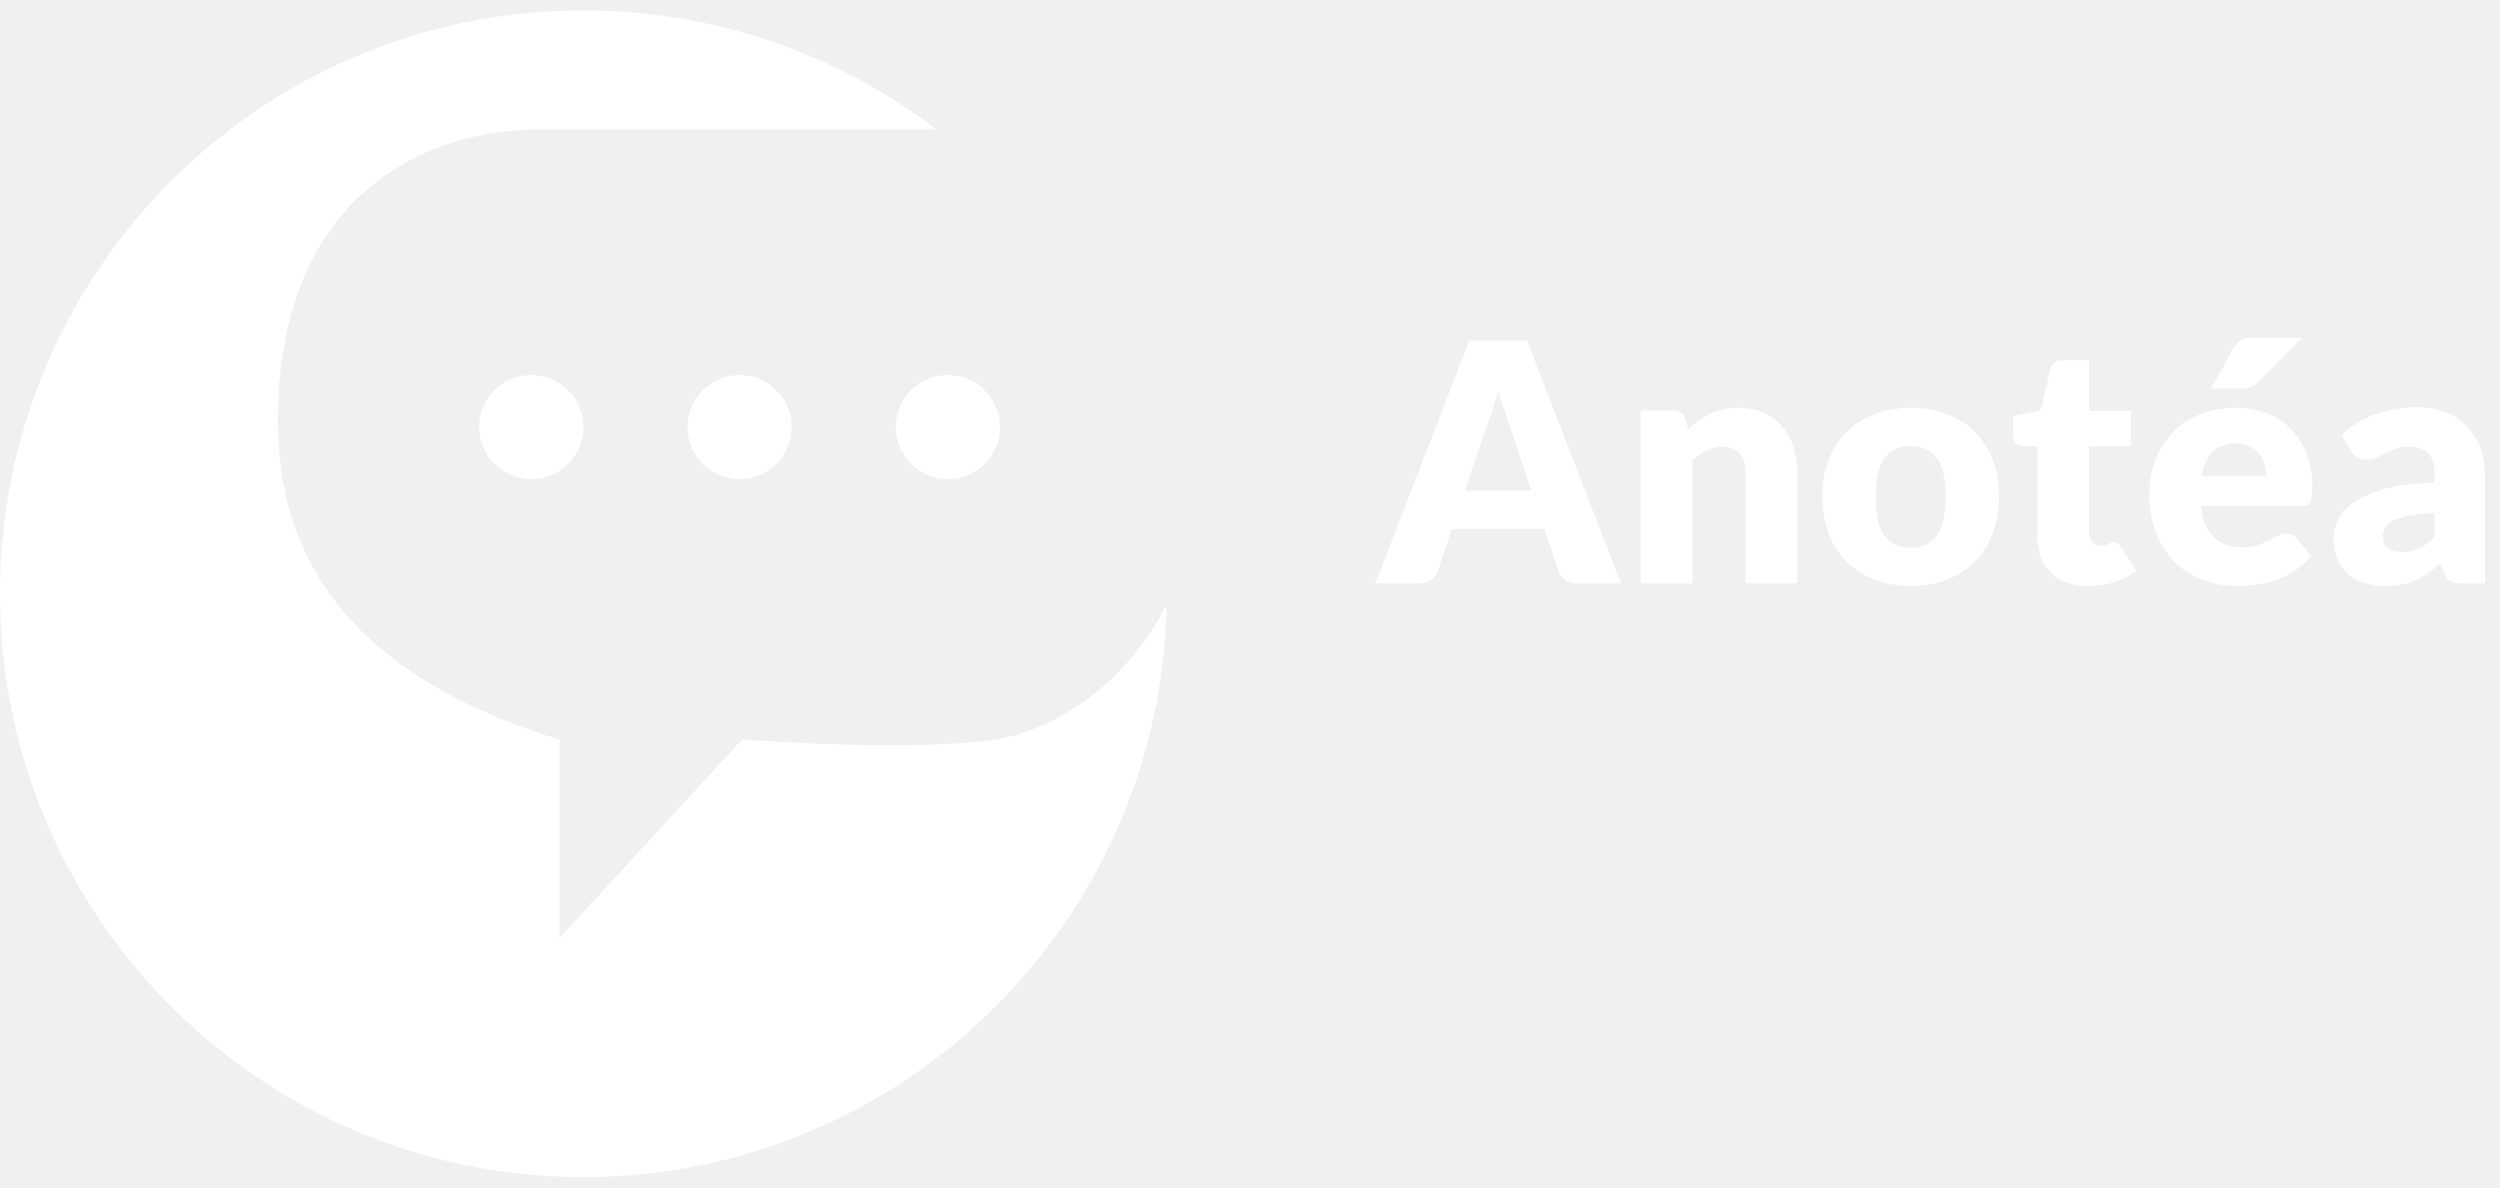
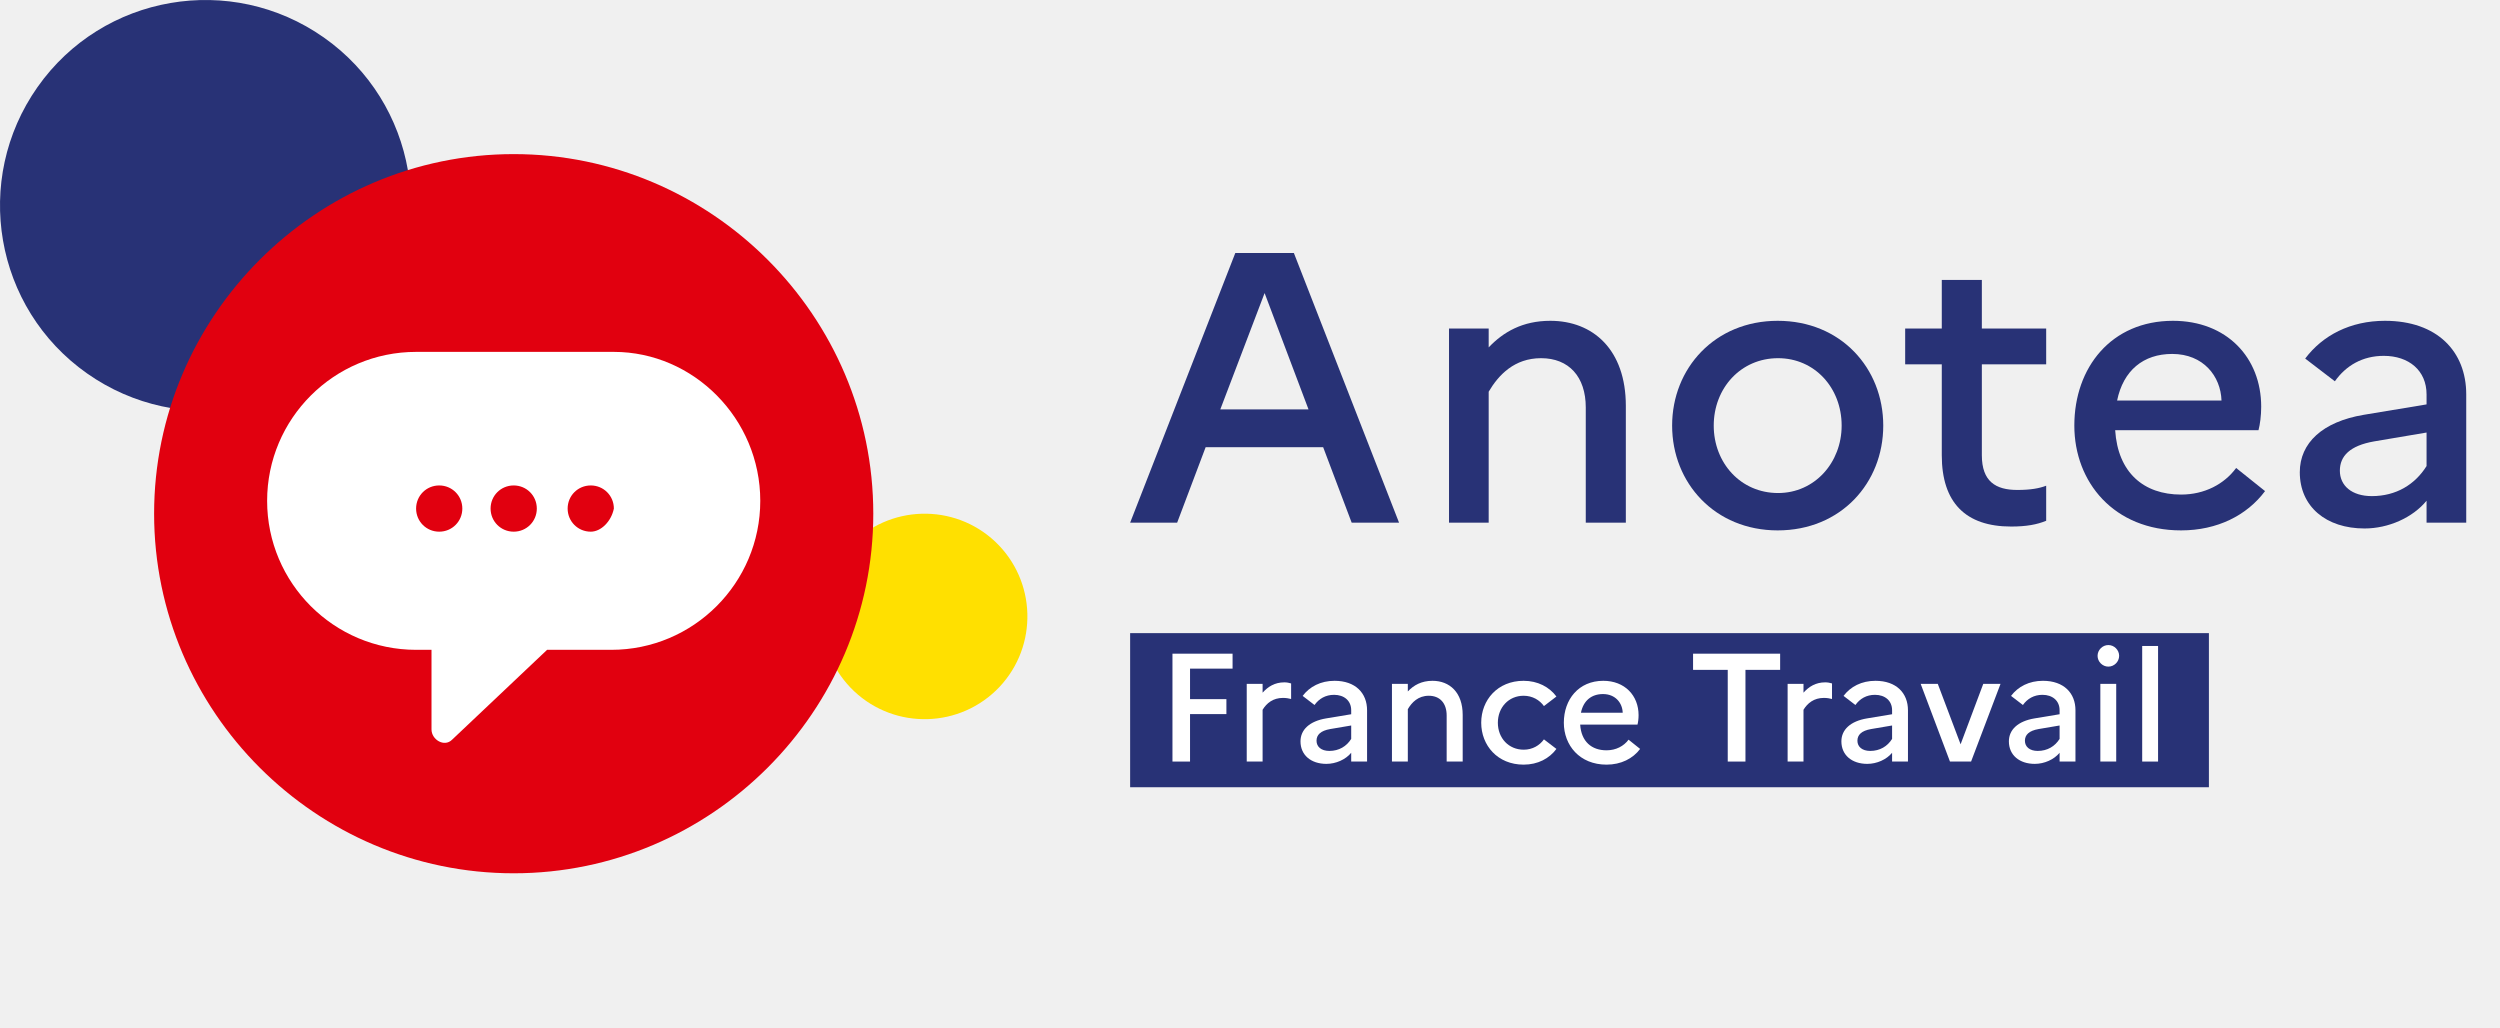
- <svg xmlns="http://www.w3.org/2000/svg" width="120px" height="57px" viewBox="0 0 120 57" version="1.1" id="svg13">
-   <defs id="defs17" />
-   <g id="V2" stroke="none" stroke-width="1" fill="none" fill-rule="evenodd">
-     <g id="Stagiaire-:àModérer" transform="translate(-165, -16)" fill="#FFFFFF">
-       <g id="anotea-logo-white" transform="translate(165, 16)">
-         <path d="M44.957,6.217 L25.82,6.217 C20.725,6.217 13.336,9.113 13.336,20.24 C13.336,27.658 17.843,32.745 26.856,35.5 L26.856,45.028 L35.615,35.5 C41.197,35.867 45.235,35.867 47.727,35.5 C50.185,35.138 53.803,33.287 55.995,29.02 C55.718,44.244 43.29,56.5 28,56.5 C12.536,56.5 2.22162039e-13,43.964 2.20268248e-13,28.5 C2.18374458e-13,13.036 12.536,0.5 28,0.5 C34.374,0.5 40.251,2.63 44.957,6.217 Z M25.5,18 C26.881,18 28,19.119 28,20.5 C28,21.881 26.881,23 25.5,23 C24.119,23 23,21.881 23,20.5 C23,19.119 24.119,18 25.5,18 Z M35.5,18 C36.881,18 38,19.119 38,20.5 C38,21.881 36.881,23 35.5,23 C34.119,23 33,21.881 33,20.5 C33,19.119 34.119,18 35.5,18 Z M45.5,18 C46.881,18 48,19.119 48,20.5 C48,21.881 46.881,23 45.5,23 C44.119,23 43,21.881 43,20.5 C43,19.119 44.119,18 45.5,18 Z" id="logo" fill-rule="nonzero" />
-         <path d="M77.808,28 L75.712,28 C75.477,28 75.284,27.945 75.132,27.836 C74.98,27.727 74.875,27.587 74.816,27.416 L74.128,25.384 L69.696,25.384 L69.008,27.416 C68.955,27.565 68.851,27.7 68.696,27.82 C68.541,27.94 68.352,28 68.128,28 L66.016,28 L70.528,16.344 L73.296,16.344 L77.808,28 Z M70.32,23.544 L73.504,23.544 L72.432,20.352 C72.363,20.149 72.281,19.911 72.188,19.636 C72.095,19.361 72.003,19.064 71.912,18.744 C71.827,19.069 71.739,19.371 71.648,19.648 C71.557,19.925 71.472,20.165 71.392,20.368 L70.32,23.544 Z M78.752,28 L78.752,19.704 L80.288,19.704 C80.443,19.704 80.572,19.739 80.676,19.808 C80.78,19.877 80.853,19.981 80.896,20.12 L81.04,20.6 C81.2,20.451 81.365,20.312 81.536,20.184 C81.707,20.056 81.889,19.948 82.084,19.86 C82.279,19.772 82.489,19.703 82.716,19.652 C82.943,19.601 83.189,19.576 83.456,19.576 C83.909,19.576 84.311,19.655 84.66,19.812 C85.009,19.969 85.304,20.188 85.544,20.468 C85.784,20.748 85.965,21.081 86.088,21.468 C86.211,21.855 86.272,22.275 86.272,22.728 L86.272,28 L83.792,28 L83.792,22.728 C83.792,22.323 83.699,22.007 83.512,21.78 C83.325,21.553 83.051,21.44 82.688,21.44 C82.416,21.44 82.16,21.499 81.92,21.616 C81.68,21.733 81.451,21.891 81.232,22.088 L81.232,28 L78.752,28 Z M91.728,19.576 C92.357,19.576 92.931,19.675 93.448,19.872 C93.965,20.069 94.409,20.352 94.78,20.72 C95.151,21.088 95.439,21.535 95.644,22.06 C95.849,22.585 95.952,23.176 95.952,23.832 C95.952,24.493 95.849,25.089 95.644,25.62 C95.439,26.151 95.151,26.601 94.78,26.972 C94.409,27.343 93.965,27.628 93.448,27.828 C92.931,28.028 92.357,28.128 91.728,28.128 C91.093,28.128 90.516,28.028 89.996,27.828 C89.476,27.628 89.028,27.343 88.652,26.972 C88.276,26.601 87.985,26.151 87.78,25.62 C87.575,25.089 87.472,24.493 87.472,23.832 C87.472,23.176 87.575,22.585 87.78,22.06 C87.985,21.535 88.276,21.088 88.652,20.72 C89.028,20.352 89.476,20.069 89.996,19.872 C90.516,19.675 91.093,19.576 91.728,19.576 Z M91.728,26.288 C92.299,26.288 92.719,26.087 92.988,25.684 C93.257,25.281 93.392,24.669 93.392,23.848 C93.392,23.027 93.257,22.416 92.988,22.016 C92.719,21.616 92.299,21.416 91.728,21.416 C91.141,21.416 90.712,21.616 90.44,22.016 C90.168,22.416 90.032,23.027 90.032,23.848 C90.032,24.669 90.168,25.281 90.44,25.684 C90.712,26.087 91.141,26.288 91.728,26.288 Z M100.224,28.128 C99.829,28.128 99.481,28.071 99.18,27.956 C98.879,27.841 98.625,27.679 98.42,27.468 C98.215,27.257 98.059,27.003 97.952,26.704 C97.845,26.405 97.792,26.072 97.792,25.704 L97.792,21.416 L97.088,21.416 C96.96,21.416 96.851,21.375 96.76,21.292 C96.669,21.209 96.624,21.088 96.624,20.928 L96.624,19.96 L97.944,19.704 L98.432,17.68 C98.496,17.424 98.677,17.296 98.976,17.296 L100.272,17.296 L100.272,19.72 L102.288,19.72 L102.288,21.416 L100.272,21.416 L100.272,25.536 C100.272,25.728 100.319,25.887 100.412,26.012 C100.505,26.137 100.64,26.2 100.816,26.2 C100.907,26.2 100.983,26.191 101.044,26.172 C101.105,26.153 101.159,26.132 101.204,26.108 C101.249,26.084 101.292,26.063 101.332,26.044 C101.372,26.025 101.419,26.016 101.472,26.016 C101.547,26.016 101.607,26.033 101.652,26.068 C101.697,26.103 101.744,26.157 101.792,26.232 L102.544,27.408 C102.224,27.648 101.864,27.828 101.464,27.948 C101.064,28.068 100.651,28.128 100.224,28.128 Z M107.264,19.576 C107.813,19.576 108.316,19.661 108.772,19.832 C109.228,20.003 109.62,20.251 109.948,20.576 C110.276,20.901 110.532,21.3 110.716,21.772 C110.9,22.244 110.992,22.779 110.992,23.376 C110.992,23.563 110.984,23.715 110.968,23.832 C110.952,23.949 110.923,24.043 110.88,24.112 C110.837,24.181 110.78,24.229 110.708,24.256 C110.636,24.283 110.544,24.296 110.432,24.296 L105.648,24.296 C105.728,24.989 105.939,25.492 106.28,25.804 C106.621,26.116 107.061,26.272 107.6,26.272 C107.888,26.272 108.136,26.237 108.344,26.168 C108.552,26.099 108.737,26.021 108.9,25.936 C109.063,25.851 109.212,25.773 109.348,25.704 C109.484,25.635 109.627,25.6 109.776,25.6 C109.973,25.6 110.123,25.672 110.224,25.816 L110.944,26.704 C110.688,26.997 110.412,27.236 110.116,27.42 C109.82,27.604 109.516,27.748 109.204,27.852 C108.892,27.956 108.58,28.028 108.268,28.068 C107.956,28.108 107.659,28.128 107.376,28.128 C106.795,28.128 106.249,28.033 105.74,27.844 C105.231,27.655 104.785,27.373 104.404,27 C104.023,26.627 103.721,26.163 103.5,25.608 C103.279,25.053 103.168,24.408 103.168,23.672 C103.168,23.117 103.263,22.592 103.452,22.096 C103.641,21.6 103.913,21.165 104.268,20.792 C104.623,20.419 105.052,20.123 105.556,19.904 C106.06,19.685 106.629,19.576 107.264,19.576 Z M107.312,21.288 C106.837,21.288 106.467,21.423 106.2,21.692 C105.933,21.961 105.757,22.349 105.672,22.856 L108.768,22.856 C108.768,22.659 108.743,22.467 108.692,22.28 C108.641,22.093 108.559,21.927 108.444,21.78 C108.329,21.633 108.179,21.515 107.992,21.424 C107.805,21.333 107.579,21.288 107.312,21.288 Z M110.496,16.216 L108.416,18.32 C108.293,18.443 108.176,18.529 108.064,18.58 C107.952,18.631 107.803,18.656 107.616,18.656 L106.128,18.656 L107.216,16.696 C107.307,16.541 107.413,16.423 107.536,16.34 C107.659,16.257 107.845,16.216 108.096,16.216 L110.496,16.216 Z M118.144,28 C117.909,28 117.732,27.968 117.612,27.904 C117.492,27.84 117.392,27.707 117.312,27.504 L117.136,27.048 C116.928,27.224 116.728,27.379 116.536,27.512 C116.344,27.645 116.145,27.759 115.94,27.852 C115.735,27.945 115.516,28.015 115.284,28.06 C115.052,28.105 114.795,28.128 114.512,28.128 C114.133,28.128 113.789,28.079 113.48,27.98 C113.171,27.881 112.908,27.736 112.692,27.544 C112.476,27.352 112.309,27.113 112.192,26.828 C112.075,26.543 112.016,26.213 112.016,25.84 C112.016,25.547 112.091,25.245 112.24,24.936 C112.389,24.627 112.648,24.345 113.016,24.092 C113.384,23.839 113.88,23.627 114.504,23.456 C115.128,23.285 115.915,23.189 116.864,23.168 L116.864,22.816 C116.864,22.331 116.764,21.98 116.564,21.764 C116.364,21.548 116.08,21.44 115.712,21.44 C115.419,21.44 115.179,21.472 114.992,21.536 C114.805,21.6 114.639,21.672 114.492,21.752 C114.345,21.832 114.203,21.904 114.064,21.968 C113.925,22.032 113.76,22.064 113.568,22.064 C113.397,22.064 113.252,22.023 113.132,21.94 C113.012,21.857 112.917,21.755 112.848,21.632 L112.4,20.856 C112.901,20.413 113.457,20.084 114.068,19.868 C114.679,19.652 115.333,19.544 116.032,19.544 C116.533,19.544 116.985,19.625 117.388,19.788 C117.791,19.951 118.132,20.177 118.412,20.468 C118.692,20.759 118.907,21.104 119.056,21.504 C119.205,21.904 119.28,22.341 119.28,22.816 L119.28,28 L118.144,28 Z M115.296,26.488 C115.616,26.488 115.896,26.432 116.136,26.32 C116.376,26.208 116.619,26.027 116.864,25.776 L116.864,24.624 C116.368,24.645 115.96,24.688 115.64,24.752 C115.32,24.816 115.067,24.896 114.88,24.992 C114.693,25.088 114.564,25.197 114.492,25.32 C114.42,25.443 114.384,25.576 114.384,25.72 C114.384,26.003 114.461,26.201 114.616,26.316 C114.771,26.431 114.997,26.488 115.296,26.488 Z" id="Anotéa" />
-         <g id="label-pe" transform="translate(67, 35)" fill-rule="nonzero" />
-       </g>
-     </g>
+ <svg xmlns="http://www.w3.org/2000/svg" width="146" height="60" viewBox="0 0 146 60" fill="none">
+   <g clip-path="url(#clip0_26_1767)">
+     <path d="M66 30.525L72.142 14.775H75.562L81.705 30.525H78.938L77.272 26.115H70.41L68.745 30.525H66ZM71.265 23.91H76.418L73.853 17.115L71.265 23.91Z" fill="#283276" />
+     <path d="M84.622 30.525V19.185H86.939V20.288C87.794 19.387 88.919 18.735 90.539 18.735C93.037 18.735 94.949 20.422 94.949 23.707V30.525H92.609V23.797C92.609 21.997 91.619 20.918 89.999 20.918C88.447 20.918 87.524 21.885 86.939 22.875V30.525H84.622Z" fill="#283276" />
+     <path d="M103.817 18.735C107.507 18.735 109.982 21.503 109.982 24.855C109.982 28.207 107.507 30.975 103.817 30.975C100.15 30.975 97.652 28.207 97.652 24.855C97.652 21.503 100.15 18.735 103.817 18.735ZM103.84 28.793C105.977 28.793 107.552 27.015 107.552 24.855C107.552 22.65 105.977 20.918 103.84 20.918C101.657 20.918 100.082 22.672 100.082 24.855C100.082 27.038 101.657 28.793 103.84 28.793Z" fill="#283276" />
+     <path d="M113.4 26.587V21.277H111.262V19.185H113.4V16.35H115.74V19.185H119.497V21.277H115.74V26.587C115.74 28.117 116.55 28.613 117.81 28.613C118.575 28.613 119.092 28.523 119.497 28.365V30.413C118.957 30.637 118.327 30.75 117.45 30.75C114.795 30.75 113.4 29.355 113.4 26.587Z" fill="#283276" />
+     <path d="M132.279 28.68C131.221 30.098 129.489 30.975 127.374 30.975C123.459 30.975 121.141 28.163 121.141 24.855C121.141 21.457 123.301 18.735 126.901 18.735C130.029 18.735 132.054 20.872 132.054 23.753C132.054 24.27 131.986 24.788 131.896 25.125H123.526C123.684 27.6 125.191 28.883 127.374 28.883C128.746 28.883 129.894 28.275 130.591 27.33L132.279 28.68ZM126.856 20.67C125.169 20.67 123.999 21.637 123.639 23.392H129.736C129.691 21.975 128.679 20.67 126.856 20.67Z" fill="#283276" />
+     <path d="M138.088 30.863C135.838 30.863 134.308 29.58 134.308 27.578C134.308 25.867 135.636 24.63 138.043 24.225L141.711 23.617V23.032C141.711 21.637 140.676 20.782 139.213 20.782C137.976 20.782 137.008 21.345 136.356 22.267L134.623 20.94C135.636 19.59 137.256 18.735 139.281 18.735C142.341 18.735 144.028 20.535 144.028 23.032V30.525H141.711V29.242C140.901 30.233 139.483 30.863 138.088 30.863ZM136.648 27.488C136.648 28.365 137.346 28.973 138.516 28.973C139.933 28.973 141.036 28.297 141.711 27.218V25.26L138.651 25.777C137.233 26.025 136.648 26.633 136.648 27.488Z" fill="#283276" />
+     <rect x="66" y="36.975" width="63" height="9" fill="#283276" />
+     <path d="M68.472 44.475V38.175H71.982V39.048H69.498V40.83H71.622V41.703H69.498V44.475H68.472Z" fill="white" />
+     <path d="M72.809 44.475V39.939H73.736V40.452C74.051 40.101 74.447 39.849 75.005 39.849C75.149 39.849 75.284 39.876 75.401 39.912V40.821C75.257 40.785 75.113 40.758 74.924 40.758C74.348 40.758 73.97 41.064 73.736 41.451V44.475H72.809Z" fill="white" />
+     <path d="M77.461 44.61C76.561 44.61 75.949 44.097 75.949 43.296C75.949 42.612 76.48 42.117 77.443 41.955L78.91 41.712V41.478C78.91 40.92 78.496 40.578 77.911 40.578C77.416 40.578 77.029 40.803 76.768 41.172L76.075 40.641C76.48 40.101 77.128 39.759 77.938 39.759C79.162 39.759 79.837 40.479 79.837 41.478V44.475H78.91V43.962C78.586 44.358 78.019 44.61 77.461 44.61ZM76.885 43.26C76.885 43.611 77.164 43.854 77.632 43.854C78.199 43.854 78.64 43.584 78.91 43.152V42.369L77.686 42.576C77.119 42.675 76.885 42.918 76.885 43.26Z" fill="white" />
+     <path d="M81.29 44.475V39.939H82.217V40.38C82.559 40.02 83.009 39.759 83.657 39.759C84.656 39.759 85.421 40.434 85.421 41.748V44.475H84.485V41.784C84.485 41.064 84.089 40.632 83.441 40.632C82.82 40.632 82.451 41.019 82.217 41.415V44.475H81.29Z" fill="white" />
+     <path d="M88.987 43.782C89.5 43.782 89.914 43.53 90.166 43.179L90.895 43.737C90.481 44.295 89.815 44.655 88.978 44.655C87.457 44.655 86.503 43.53 86.503 42.207C86.503 40.884 87.457 39.759 88.978 39.759C89.806 39.759 90.481 40.119 90.895 40.677L90.166 41.235C89.914 40.884 89.5 40.632 88.978 40.632C88.105 40.632 87.475 41.316 87.475 42.207C87.475 43.107 88.105 43.782 88.987 43.782Z" fill="white" />
+     <path d="M95.783 43.737C95.36 44.304 94.667 44.655 93.821 44.655C92.255 44.655 91.328 43.53 91.328 42.207C91.328 40.848 92.192 39.759 93.632 39.759C94.883 39.759 95.693 40.614 95.693 41.766C95.693 41.973 95.666 42.18 95.63 42.315H92.282C92.345 43.305 92.948 43.818 93.821 43.818C94.37 43.818 94.829 43.575 95.108 43.197L95.783 43.737ZM93.614 40.533C92.939 40.533 92.471 40.92 92.327 41.622H94.766C94.748 41.055 94.343 40.533 93.614 40.533Z" fill="white" />
+     <path d="M98.875 39.12V38.175H103.96V39.12H101.935V44.475H100.9V39.12H98.875Z" fill="white" />
+     <path d="M104.397 44.475V39.939H105.324V40.452C105.639 40.101 106.035 39.849 106.593 39.849C106.737 39.849 106.872 39.876 106.989 39.912V40.821C106.845 40.785 106.701 40.758 106.512 40.758C105.936 40.758 105.558 41.064 105.324 41.451V44.475H104.397Z" fill="white" />
+     <path d="M109.049 44.61C108.149 44.61 107.537 44.097 107.537 43.296C107.537 42.612 108.068 42.117 109.031 41.955L110.498 41.712V41.478C110.498 40.92 110.084 40.578 109.499 40.578C109.004 40.578 108.617 40.803 108.356 41.172L107.663 40.641C108.068 40.101 108.716 39.759 109.526 39.759C110.75 39.759 111.425 40.479 111.425 41.478V44.475H110.498V43.962C110.174 44.358 109.607 44.61 109.049 44.61ZM108.473 43.26C108.473 43.611 108.752 43.854 109.22 43.854C109.787 43.854 110.228 43.584 110.498 43.152V42.369L109.274 42.576C108.707 42.675 108.473 42.918 108.473 43.26Z" fill="white" />
+     <path d="M112.168 39.939H113.167L114.499 43.467L115.822 39.939H116.83L115.111 44.475H113.878L112.168 39.939Z" fill="white" />
+     <path d="M118.831 44.61C117.931 44.61 117.319 44.097 117.319 43.296C117.319 42.612 117.85 42.117 118.813 41.955L120.28 41.712V41.478C120.28 40.92 119.866 40.578 119.281 40.578C118.786 40.578 118.399 40.803 118.138 41.172L117.445 40.641C117.85 40.101 118.498 39.759 119.308 39.759C120.532 39.759 121.207 40.479 121.207 41.478V44.475H120.28V43.962C119.956 44.358 119.389 44.61 118.831 44.61ZM118.255 43.26C118.255 43.611 118.534 43.854 119.002 43.854C119.569 43.854 120.01 43.584 120.28 43.152V42.369L119.056 42.576C118.489 42.675 118.255 42.918 118.255 43.26Z" fill="white" />
+     <path d="M123.128 38.931C122.786 38.931 122.498 38.643 122.498 38.301C122.498 37.959 122.786 37.671 123.128 37.671C123.47 37.671 123.758 37.959 123.758 38.301C123.758 38.643 123.47 38.931 123.128 38.931ZM122.66 44.475V39.939H123.587V44.475H122.66Z" fill="white" />
+     <path d="M125.104 44.475V37.725H126.031V44.475H125.104Z" fill="white" />
+     <path d="M21.809 18.914C17.995 24.333 10.505 25.622 5.086 21.809C-0.333 17.995 -1.622 10.505 2.191 5.086C6.005 -0.333 13.495 -1.622 18.914 2.191C24.333 6.005 25.622 13.495 21.809 18.914Z" fill="#283276" />
+     <path d="M58.37 40.117C56.092 42.528 52.294 42.636 49.883 40.37C47.472 38.092 47.364 34.294 49.63 31.883C51.908 29.472 55.706 29.364 58.117 31.63C60.528 33.908 60.636 37.706 58.37 40.117Z" fill="#FFE000" />
+     <path d="M51 30C51 41.55 41.55 51 30 51C18.45 51 9 41.55 9 30C9 18.45 18.45 9 30 9C41.55 9 51 18.45 51 30Z" fill="#E1000F" />
+     <path d="M35.85 20.55H24.3C19.5 20.55 15.6 24.45 15.6 29.25C15.6 34.05 19.5 37.95 24.3 37.95H25.2V42.6C25.2 43.2 25.95 43.65 26.4 43.2L31.95 37.95H35.7C40.5 37.95 44.4 34.05 44.4 29.25C44.4 24.45 40.5 20.55 35.85 20.55ZM25.65 31.05C24.9 31.05 24.3 30.45 24.3 29.7C24.3 28.95 24.9 28.35 25.65 28.35C26.4 28.35 27 28.95 27 29.7C27 30.45 26.4 31.05 25.65 31.05ZM30 31.05C29.25 31.05 28.65 30.45 28.65 29.7C28.65 28.95 29.25 28.35 30 28.35C30.75 28.35 31.35 28.95 31.35 29.7C31.35 30.45 30.75 31.05 30 31.05ZM34.5 31.05C33.75 31.05 33.15 30.45 33.15 29.7C33.15 28.95 33.75 28.35 34.5 28.35C35.25 28.35 35.85 28.95 35.85 29.7C35.7 30.45 35.1 31.05 34.5 31.05Z" fill="white" />
  </g>
+   <defs>
+     <clipPath id="clip0_26_1767">
+       <rect width="145.5" height="60" fill="white" />
+     </clipPath>
+   </defs>
</svg>
